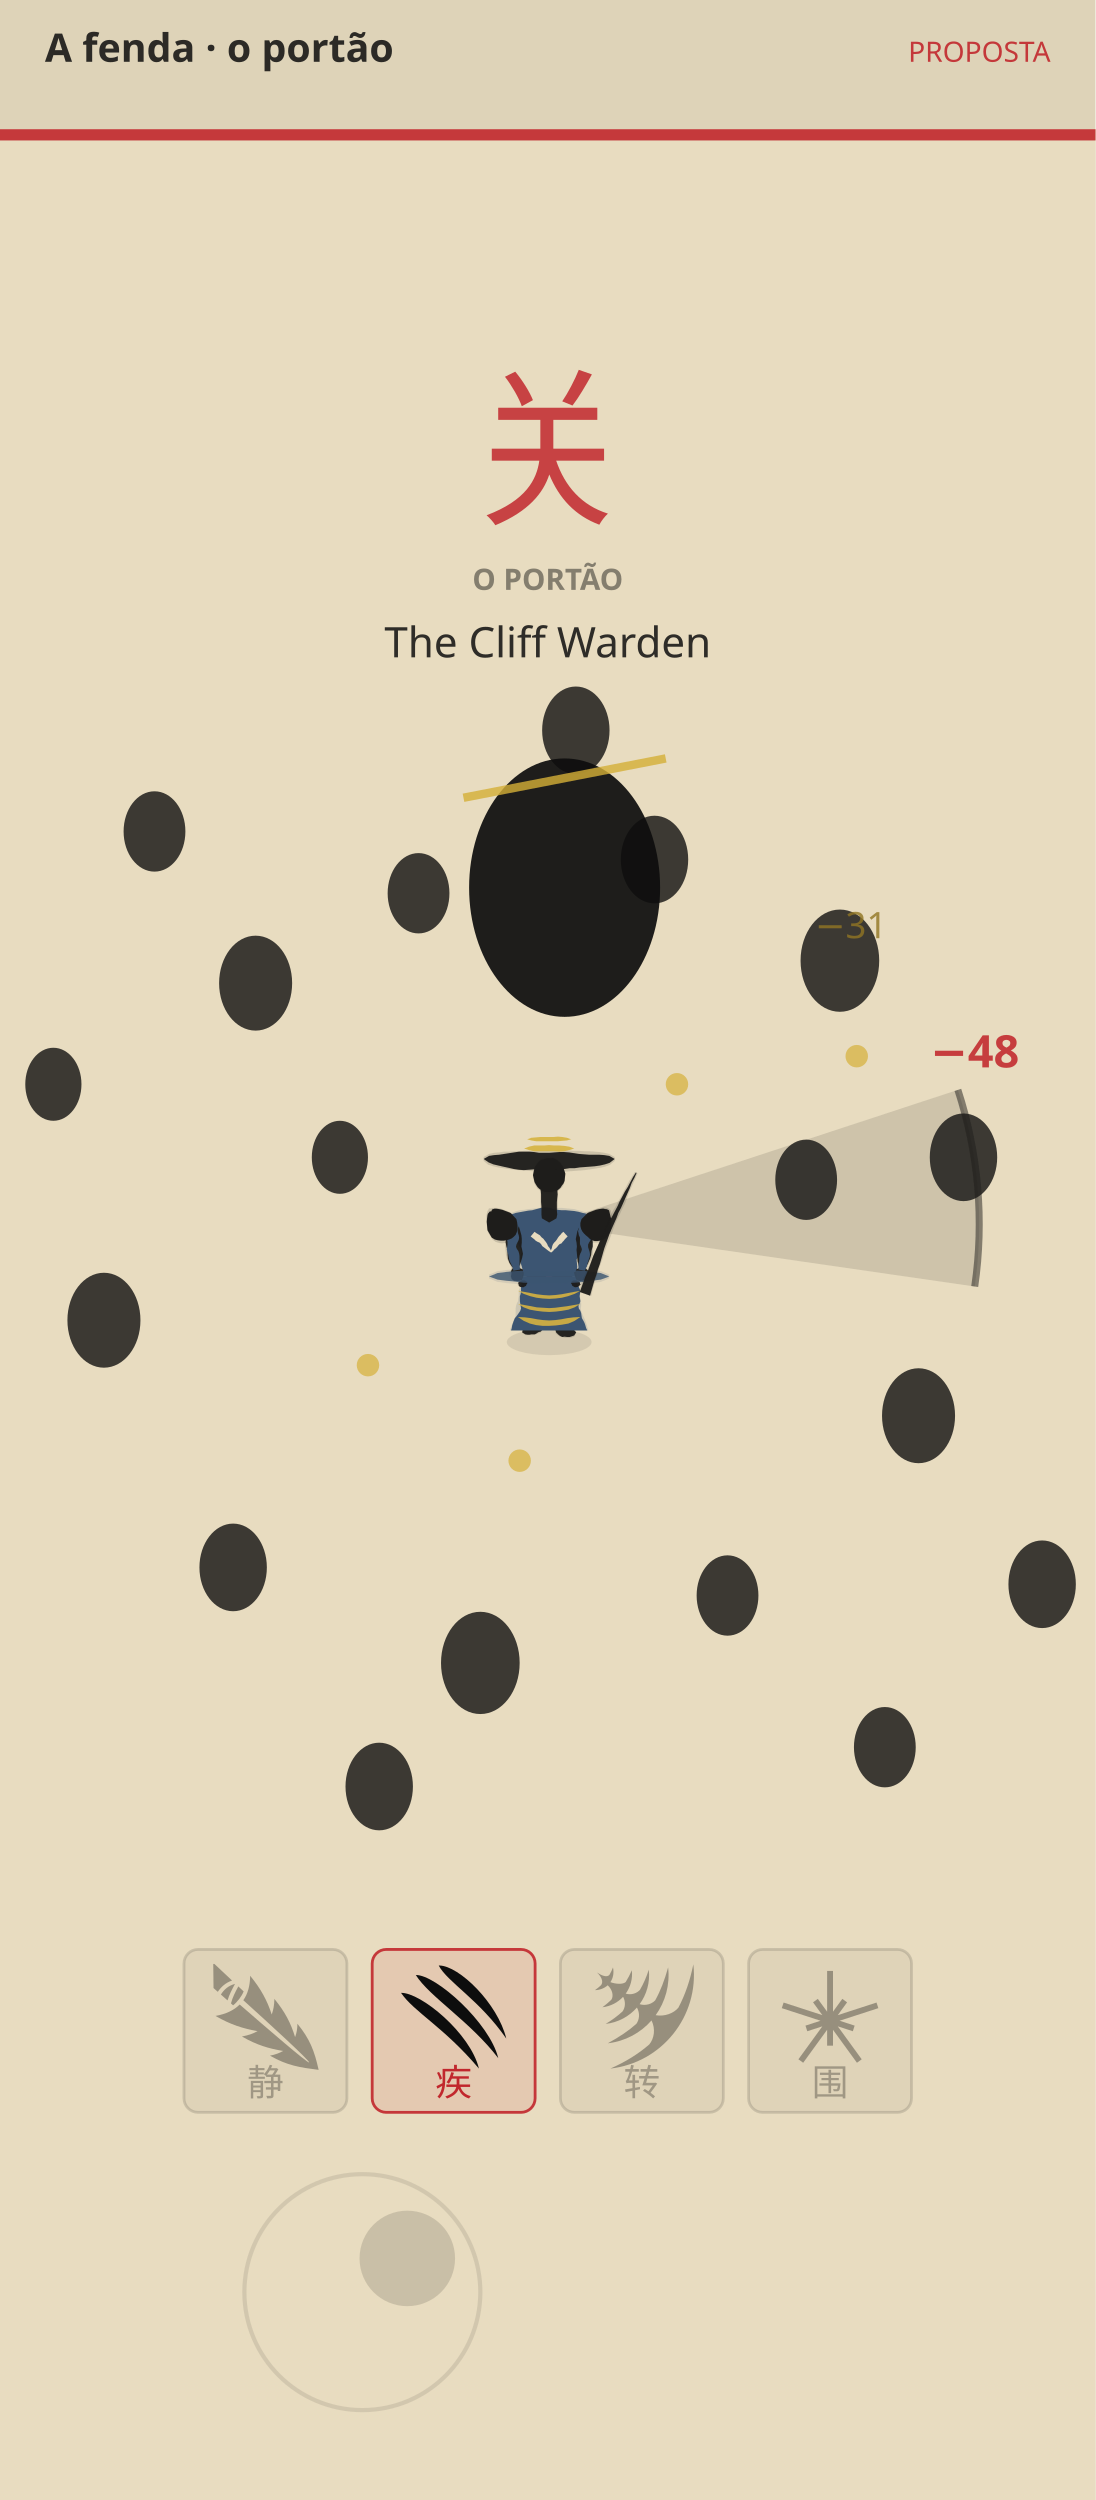
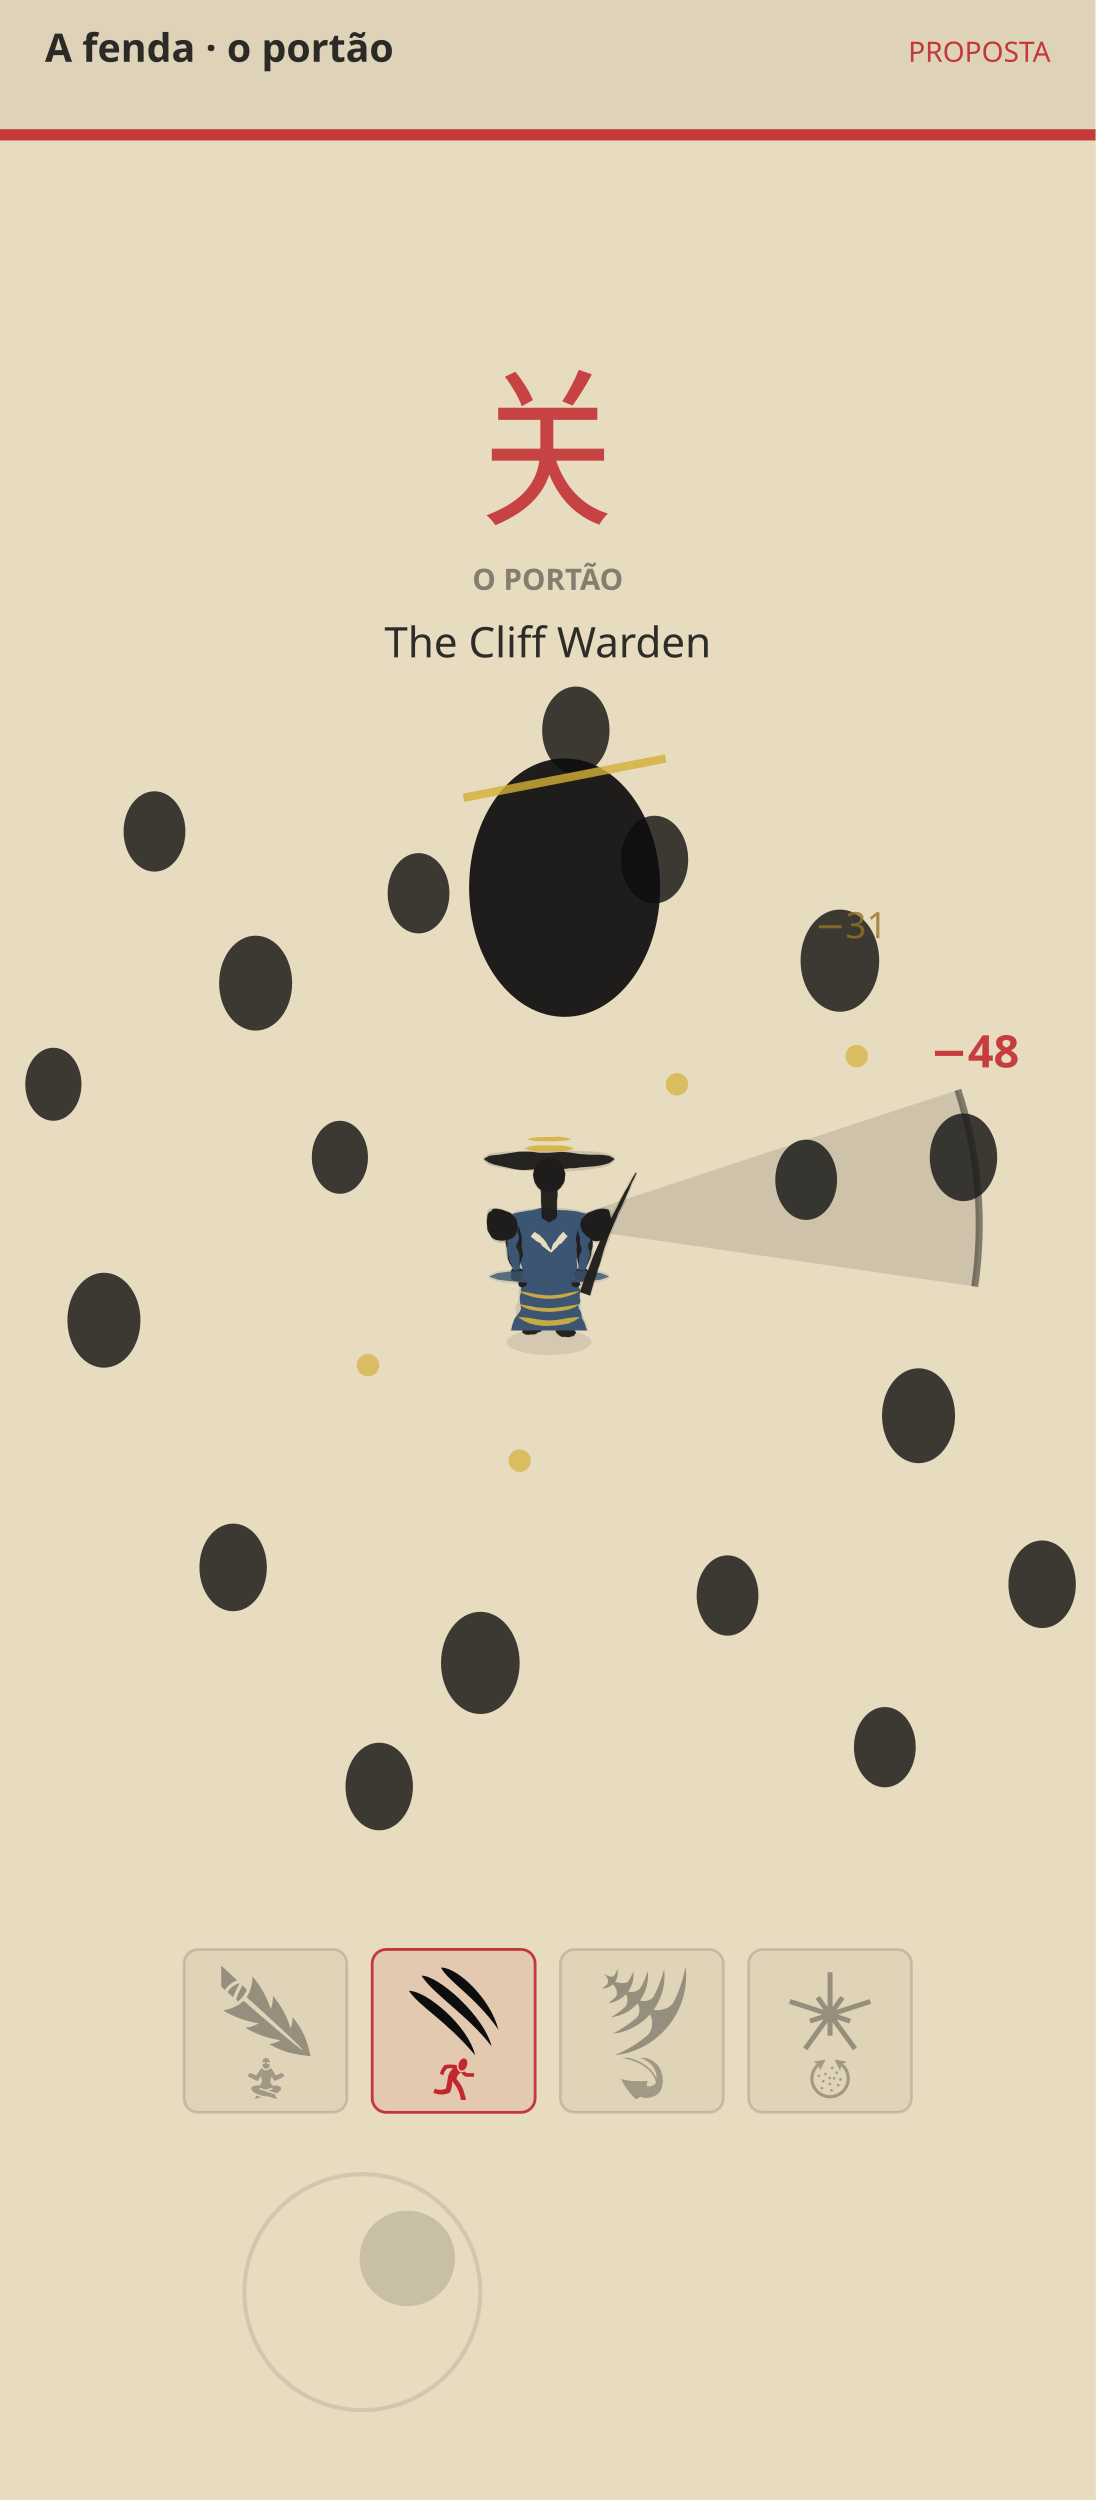
<svg xmlns="http://www.w3.org/2000/svg" viewBox="0 0 390 890" width="390" height="890">
  <rect width="390" height="890" fill="#ded3b8" />
  <text x="16" y="22" text-anchor="start" font-family="system-ui, sans-serif" font-size="14" font-weight="600" fill="#0d0d0d" fill-opacity="0.85">A fenda · o portão</text>
  <text x="374" y="22" text-anchor="end" font-family="system-ui, sans-serif" font-size="10" font-weight="normal" fill="#c1272d" fill-opacity="0.9">PROPOSTA</text>
  <g transform="translate(0,46)">
    <rect width="390" height="844" fill="#e8dcc0" />
    <rect x="0" y="0" width="390" height="4" fill="#c1272d" fill-opacity="0.9" />
    <g opacity="0.92">
      <ellipse cx="91" cy="304" rx="13" ry="16.9" fill="#0d0d0d" fill-opacity="0.85" />
      <ellipse cx="149" cy="272" rx="11" ry="14.3" fill="#0d0d0d" fill-opacity="0.85" />
      <ellipse cx="233" cy="260" rx="12" ry="15.6" fill="#0d0d0d" fill-opacity="0.85" />
      <ellipse cx="299" cy="296" rx="14" ry="18.2" fill="#0d0d0d" fill-opacity="0.85" />
      <ellipse cx="343" cy="366" rx="12" ry="15.6" fill="#0d0d0d" fill-opacity="0.85" />
      <ellipse cx="327" cy="458" rx="13" ry="16.9" fill="#0d0d0d" fill-opacity="0.85" />
      <ellipse cx="259" cy="522" rx="11" ry="14.3" fill="#0d0d0d" fill-opacity="0.85" />
      <ellipse cx="171" cy="546" rx="14" ry="18.2" fill="#0d0d0d" fill-opacity="0.85" />
      <ellipse cx="83" cy="512" rx="12" ry="15.6" fill="#0d0d0d" fill-opacity="0.85" />
      <ellipse cx="37" cy="424" rx="13" ry="16.9" fill="#0d0d0d" fill-opacity="0.85" />
      <ellipse cx="121" cy="366" rx="10" ry="13" fill="#0d0d0d" fill-opacity="0.85" />
      <ellipse cx="287" cy="374" rx="11" ry="14.3" fill="#0d0d0d" fill-opacity="0.85" />
      <ellipse cx="55" cy="250" rx="11" ry="14.3" fill="#0d0d0d" fill-opacity="0.85" />
      <ellipse cx="371" cy="518" rx="12" ry="15.6" fill="#0d0d0d" fill-opacity="0.85" />
      <ellipse cx="19" cy="340" rx="10" ry="13" fill="#0d0d0d" fill-opacity="0.85" />
      <ellipse cx="205" cy="214" rx="12" ry="15.6" fill="#0d0d0d" fill-opacity="0.85" />
      <ellipse cx="135" cy="590" rx="12" ry="15.6" fill="#0d0d0d" fill-opacity="0.85" />
      <ellipse cx="315" cy="576" rx="11" ry="14.3" fill="#0d0d0d" fill-opacity="0.85" />
      <circle cx="131" cy="440" r="4" fill="#d4af37" fill-opacity="0.75" />
      <circle cx="241" cy="340" r="4" fill="#d4af37" fill-opacity="0.75" />
      <circle cx="185" cy="474" r="4" fill="#d4af37" fill-opacity="0.75" />
      <circle cx="305" cy="330" r="4" fill="#d4af37" fill-opacity="0.75" />
      <path d="M 195 390 L 341 342 A 154 154 0 0 1 347 412 Z" fill="#0d0d0d" fill-opacity="0.13" />
      <path d="M 341 342 A 154 154 0 0 1 347 412" fill="none" stroke="#0d0d0d" stroke-opacity="0.5" stroke-width="2.5" />
      <svg width="109" height="118" x="141" y="322" viewBox="-39.56 -78 79.12 86" preserveAspectRatio="xMidYMax meet" aria-hidden="true">
        <ellipse cx="0" cy="2" rx="11.0" ry="3.4" fill="#0d0d0d" fill-opacity="0.1" />
        <path d="M 0.0 -15.0 q -5.0 3 -6.0 8 q -0.3 3 1.2 4" fill="none" stroke="#c1272d" stroke-width="2.4" stroke-linecap="round" stroke-opacity="0.9" />
        <polygon points="-6.1,-16.0 -6.2,-14.7 -6.4,-13.5 -6.4,-12.3 -6.3,-11.0 -6.3,-9.8 -6.3,-8.6 -6.0,-7.3 -5.8,-6.1 -5.6,-4.9 -5.4,-3.6 -5.1,-2.4 -4.8,-1.2 -1.6,-1.2 -1.3,-2.5 -1.0,-3.7 -0.8,-4.9 -0.7,-6.2 -0.6,-7.4 -0.6,-8.6 -0.5,-9.9 -0.4,-11.1 -0.4,-12.3 -0.4,-13.6 -0.5,-14.8 -0.7,-16.0" fill="#0d0d0d" fill-opacity="0.142" />
        <polygon points="-1.6,-1.6 -2.1,-2.5 -2.7,-2.8 -3.3,-2.8 -4.0,-2.8 -4.6,-2.8 -5.2,-2.7 -5.8,-2.4 -6.4,-2.1 -6.9,-1.7 -7.1,-0.7 -6.9,-0.3 -6.1,0.2 -5.6,0.2 -5.1,0.2 -4.6,0.2 -4.1,0.2 -3.7,0.1 -3.2,-0.1 -2.7,-0.3 -2.2,-0.5 -1.6,-1.2" fill="#0d0d0d" fill-opacity="0.142" />
        <polygon points="0.7,-16.0 0.5,-14.8 0.5,-13.6 0.4,-12.3 0.3,-11.1 0.2,-9.9 0.3,-8.6 0.6,-7.4 0.8,-6.2 0.9,-4.9 1.1,-3.7 1.3,-2.5 1.6,-1.2 4.8,-1.2 5.1,-2.4 5.4,-3.6 5.7,-4.9 5.9,-6.1 6.0,-7.3 6.2,-8.6 6.3,-9.8 6.3,-11.0 6.2,-12.3 6.3,-13.5 6.2,-14.7 6.1,-16.0" fill="#0d0d0d" fill-opacity="0.142" />
        <polygon points="1.5,-1.2 1.7,-0.2 2.2,0.2 2.8,0.6 3.4,0.7 4.0,0.9 4.6,0.9 5.3,0.9 5.9,0.8 6.5,0.6 7.0,-0.3 7.0,-0.7 6.4,-1.4 5.9,-1.7 5.4,-1.9 4.9,-2.0 4.5,-2.0 4.0,-2.0 3.6,-2.1 3.0,-2.1 2.5,-2.1 1.7,-1.6" fill="#0d0d0d" fill-opacity="0.142" />
        <polygon points="-8.6,-29.0 -8.4,-28.1 -8.3,-27.3 -8.3,-26.4 -8.3,-25.5 -8.2,-24.6 -7.9,-23.8 -7.6,-22.9 -7.6,-22.0 -7.7,-21.1 -7.6,-20.3 -7.5,-19.4 -7.6,-18.5 -7.5,-17.6 -7.5,-16.8 -7.4,-15.9 -7.3,-15.0 7.3,-15.0 7.4,-15.9 7.4,-16.8 7.3,-17.6 7.3,-18.5 7.5,-19.4 7.7,-20.3 7.8,-21.1 7.8,-22.0 7.9,-22.9 8.1,-23.8 8.1,-24.6 8.2,-25.5 8.3,-26.4 8.4,-27.3 8.4,-28.1 8.6,-29.0" fill="#2e4a6b" fill-opacity="0.150" />
        <polygon points="-7.3,-15.0 -7.3,-14.4 -7.3,-13.7 -7.3,-13.1 -7.5,-12.5 -7.7,-11.8 -7.9,-11.2 -7.9,-10.5 -7.9,-9.9 -8.0,-9.3 -8.1,-8.6 -8.4,-8.0 -8.6,-7.4 -8.7,-6.7 -8.7,-6.1 -8.7,-5.5 -8.7,-4.8 -8.9,-4.2 -9.2,-3.5 -9.5,-2.9 -9.7,-2.3 -10.0,-1.6 -10.2,-1.0 10.2,-1.0 10.0,-1.6 9.8,-2.3 9.6,-2.9 9.4,-3.5 9.1,-4.2 8.8,-4.8 8.5,-5.5 8.3,-6.1 8.2,-6.7 8.3,-7.4 8.3,-8.0 8.2,-8.6 8.1,-9.3 8.0,-9.9 7.9,-10.5 7.9,-11.2 7.7,-11.8 7.6,-12.5 7.4,-13.1 7.3,-13.7 7.3,-14.4 7.3,-15.0" fill="#2e4a6b" fill-opacity="0.150" />
        <polygon points="-11.0,-29.7 -10.0,-28.4 -8.9,-27.9 -7.8,-27.5 -6.7,-27.3 -5.6,-27.1 -4.5,-27.0 -3.3,-26.9 -2.2,-26.8 -1.1,-26.8 -0.0,-26.8 1.1,-26.7 2.2,-26.7 3.3,-26.7 4.5,-26.8 5.6,-27.0 6.7,-27.3 7.8,-27.6 8.9,-27.9 10.0,-28.4 11.0,-29.7 11.0,-30.3 9.8,-31.5 8.7,-31.9 7.6,-32.2 6.5,-32.5 5.4,-32.6 4.3,-32.7 3.3,-32.8 2.2,-32.8 1.1,-32.9 0.0,-32.9 -1.1,-32.9 -2.2,-32.8 -3.3,-32.7 -4.3,-32.6 -5.4,-32.5 -6.5,-32.3 -7.6,-32.2 -8.7,-31.9 -9.8,-31.5 -11.0,-30.3" fill="#2e4a6b" fill-opacity="0.150" />
        <polygon points="-8.7,-29.0 -9.8,-28.2 -10.5,-27.1 -11.0,-26.1 -11.3,-25.0 -11.4,-23.9 -11.4,-22.8 -11.3,-21.7 -11.2,-20.6 -10.9,-19.5 -10.4,-18.5 -9.8,-17.5 -8.7,-16.6 -8.2,-16.7 -7.5,-17.9 -7.2,-18.9 -6.9,-19.9 -6.8,-20.9 -6.9,-21.9 -6.9,-22.8 -6.8,-23.8 -6.8,-24.7 -6.9,-25.7 -7.2,-26.7 -7.5,-27.8 -8.3,-29.0" fill="#0d0d0d" fill-opacity="0.142" />
        <polygon points="-8.7,-17.7 -9.7,-17.1 -10.2,-16.4 -10.4,-15.6 -10.1,-14.9 -9.8,-14.3 -9.2,-13.8 -8.4,-13.6 -7.3,-13.9 -6.9,-14.2 -6.5,-15.3 -6.3,-15.9 -6.3,-16.2 -6.4,-16.4 -6.4,-16.6 -6.7,-16.8 -7.3,-17.1 -8.2,-17.6" fill="#0d0d0d" fill-opacity="0.142" />
        <polygon points="-10.5,-30.2 -10.7,-29.6 -10.8,-29.0 -10.9,-28.3 -10.9,-27.7 -11.1,-27.1 -11.3,-26.4 -11.4,-25.8 -11.4,-25.1 -11.3,-24.5 -11.2,-23.9 -11.2,-23.2 -11.0,-22.6 -10.8,-22.0 -10.8,-21.3 -10.7,-20.7 -10.6,-20.1 -10.4,-19.5 -10.2,-18.9 -10.1,-18.2 -10.0,-17.6 -9.8,-17.0 -9.6,-16.4 -7.4,-16.9 -7.4,-17.5 -7.4,-18.1 -7.3,-18.7 -7.4,-19.3 -7.4,-19.9 -7.5,-20.5 -7.7,-21.0 -7.7,-21.6 -7.8,-22.2 -7.8,-22.8 -7.7,-23.4 -7.6,-23.9 -7.6,-24.5 -7.5,-25.1 -7.5,-25.7 -7.4,-26.3 -7.4,-26.8 -7.4,-27.4 -7.4,-28.0 -7.4,-28.6 -7.4,-29.2 -7.5,-29.8" fill="#2e4a6b" fill-opacity="0.150" />
        <polygon points="-7.2,-14.0 -7.9,-13.6 -8.1,-13.3 -8.2,-13.1 -8.2,-12.9 -8.0,-12.7 -7.9,-12.5 -7.6,-12.3 -6.8,-12.2 -6.5,-12.3 -5.8,-12.7 -5.6,-12.9 -5.6,-13.2 -5.6,-13.4 -5.7,-13.6 -5.9,-13.8 -6.1,-14.0 -6.9,-14.1" fill="#0d0d0d" fill-opacity="0.142" />
        <polygon points="-10.4,-31.8 -12.5,-32.6 -13.4,-32.8 -14.0,-32.8 -14.4,-32.8 -14.7,-32.8 -15.0,-32.7 -15.3,-32.7 -15.6,-32.7 -15.7,-32.5 -15.8,-32.3 -16.0,-32.0 -16.1,-31.7 -16.2,-31.2 -16.3,-30.6 -16.3,-29.7 -16.1,-27.5 -15.9,-26.5 -14.7,-24.6 -13.9,-24.0 -13.0,-23.7 -12.2,-23.6 -11.5,-23.7 -10.8,-24.0 -10.2,-24.3 -9.6,-24.7 -9.0,-25.1 -8.5,-25.7 -8.2,-26.3 -7.9,-27.0 -7.8,-27.8 -7.7,-28.6 -8.0,-29.6 -9.6,-31.2" fill="#0d0d0d" fill-opacity="0.150" />
        <polygon points="8.3,-29.0 7.5,-27.8 7.2,-26.7 6.9,-25.7 6.7,-24.7 6.7,-23.8 6.8,-22.8 6.9,-21.9 6.8,-20.9 6.9,-19.9 7.2,-18.9 7.5,-17.9 8.2,-16.7 8.7,-16.6 9.8,-17.5 10.4,-18.5 11.0,-19.5 11.3,-20.6 11.4,-21.7 11.4,-22.8 11.3,-23.9 11.2,-25.0 10.9,-26.1 10.5,-27.1 9.9,-28.2 8.7,-29.0" fill="#0d0d0d" fill-opacity="0.142" />
        <polygon points="8.2,-17.6 7.3,-17.1 6.7,-16.8 6.6,-16.6 6.4,-16.4 6.3,-16.2 6.3,-15.9 6.5,-15.3 6.9,-14.2 7.3,-13.9 8.4,-13.6 9.3,-13.7 9.8,-14.3 10.1,-14.9 10.3,-15.6 10.2,-16.4 9.7,-17.1 8.7,-17.7" fill="#0d0d0d" fill-opacity="0.142" />
        <polygon points="7.5,-29.8 7.4,-29.2 7.5,-28.6 7.5,-28.0 7.4,-27.4 7.4,-26.8 7.4,-26.3 7.5,-25.7 7.6,-25.1 7.8,-24.5 7.9,-23.9 7.8,-23.4 7.7,-22.8 7.5,-22.2 7.3,-21.6 7.3,-21.1 7.4,-20.5 7.5,-19.9 7.5,-19.3 7.5,-18.7 7.5,-18.1 7.4,-17.5 7.4,-16.9 9.6,-16.4 9.8,-17.0 10.0,-17.6 10.2,-18.2 10.3,-18.8 10.4,-19.5 10.6,-20.1 10.8,-20.7 11.0,-21.3 11.1,-22.0 11.2,-22.6 11.4,-23.2 11.4,-23.9 11.3,-24.5 11.2,-25.1 11.2,-25.8 11.3,-26.4 11.3,-27.1 11.1,-27.7 10.9,-28.3 10.8,-29.0 10.7,-29.6 10.5,-30.2" fill="#2e4a6b" fill-opacity="0.150" />
        <polygon points="6.9,-14.1 6.2,-14.0 5.9,-13.8 5.7,-13.6 5.6,-13.4 5.6,-13.2 5.6,-13.0 5.8,-12.7 6.5,-12.3 6.8,-12.2 7.6,-12.3 7.9,-12.4 8.1,-12.6 8.1,-12.9 8.1,-13.1 8.1,-13.4 7.9,-13.6 7.2,-14.0" fill="#0d0d0d" fill-opacity="0.142" />
        <polygon points="9.6,-31.2 8.1,-29.6 7.8,-28.6 7.8,-27.8 7.9,-27.0 8.2,-26.3 8.5,-25.7 8.9,-25.0 9.5,-24.6 10.1,-24.2 10.8,-23.9 11.5,-23.8 12.3,-23.8 13.1,-23.8 13.9,-24.1 14.7,-24.6 15.9,-26.5 16.1,-27.5 16.3,-29.7 16.3,-30.6 16.2,-31.2 16.1,-31.7 16.0,-32.1 15.9,-32.3 15.7,-32.4 15.5,-32.6 15.3,-32.7 15.1,-32.8 14.8,-32.9 14.5,-32.9 14.0,-32.9 13.4,-32.7 12.5,-32.6 10.4,-31.8" fill="#0d0d0d" fill-opacity="0.150" />
        <polygon points="-15.6,-14.5 -13.4,-13.6 -11.1,-13.3 -8.9,-13.1 -6.7,-13.0 -4.5,-12.9 -2.2,-12.8 0.0,-12.8 2.2,-12.8 4.5,-12.8 6.7,-12.9 8.9,-13.1 11.1,-13.3 13.4,-13.6 15.6,-14.5 15.6,-15.5 13.4,-16.4 11.1,-16.7 8.9,-16.9 6.7,-17.1 4.5,-17.2 2.2,-17.2 -0.0,-17.2 -2.2,-17.2 -4.5,-17.1 -6.7,-17.0 -8.9,-16.9 -11.1,-16.7 -13.4,-16.4 -15.6,-15.5" fill="#2e4a6b" fill-opacity="0.120" />
        <polygon points="0.2,-29.0 2.1,-30.1 2.3,-31.1 2.3,-32.1 2.3,-33.2 2.3,-34.3 2.2,-35.3 2.3,-36.3 2.3,-37.4 2.1,-38.5 0.2,-39.5 -0.2,-39.5 -2.1,-38.5 -2.3,-37.4 -2.3,-36.3 -2.3,-35.3 -2.3,-34.3 -2.2,-33.2 -2.3,-32.1 -2.3,-31.1 -2.1,-30.1 -0.2,-29.0" fill="#0d0d0d" fill-opacity="0.142" />
        <polygon points="-4.2,-41.0 -3.8,-39.1 -3.4,-38.4 -3.1,-37.9 -2.6,-37.5 -2.2,-37.2 -1.8,-37.0 -1.4,-36.8 -1.0,-36.6 -0.6,-36.5 -0.2,-36.5 0.2,-36.5 0.6,-36.6 1.1,-36.7 1.5,-36.8 1.9,-36.9 2.3,-37.2 2.6,-37.4 3.0,-37.8 3.4,-38.2 3.7,-38.7 4.0,-39.5 4.2,-41.4 4.1,-42.0 3.6,-43.9 3.1,-44.5 2.7,-45.0 2.3,-45.3 1.9,-45.6 1.6,-45.8 1.2,-45.9 0.8,-46.0 0.5,-46.1 0.1,-46.2 -0.2,-46.2 -0.6,-46.2 -0.9,-46.1 -1.3,-45.9 -1.6,-45.8 -2.0,-45.6 -2.3,-45.4 -2.7,-45.1 -3.0,-44.7 -3.4,-44.2 -3.8,-43.5 -4.2,-41.6" fill="#0d0d0d" fill-opacity="0.150" />
        <polygon points="-17.0,-45.0 -15.8,-44.0 -14.5,-43.6 -13.2,-43.3 -11.9,-43.1 -10.6,-42.9 -9.2,-42.7 -7.9,-42.6 -6.6,-42.5 -5.3,-42.4 -4.0,-42.3 -2.6,-42.2 -1.3,-42.1 0.0,-42.1 1.3,-42.1 2.6,-42.1 4.0,-42.2 5.3,-42.3 6.6,-42.4 7.9,-42.5 9.2,-42.6 10.6,-42.8 11.9,-43.0 13.2,-43.2 14.5,-43.5 15.8,-44.0 17.0,-45.0 17.0,-46.0 15.6,-46.8 14.3,-47.1 13.0,-47.3 11.7,-47.4 10.4,-47.5 9.1,-47.5 7.8,-47.6 6.5,-47.6 5.2,-47.7 3.9,-47.8 2.6,-47.9 1.3,-47.8 0.0,-47.8 -1.3,-47.7 -2.6,-47.7 -3.9,-47.7 -5.2,-47.6 -6.5,-47.6 -7.8,-47.5 -9.1,-47.5 -10.4,-47.4 -11.7,-47.4 -13.0,-47.2 -14.3,-47.1 -15.6,-46.8 -17.0,-46.0" fill="#0d0d0d" fill-opacity="0.142" />
        <polygon points="-5.8,-16.0 -5.9,-14.7 -5.8,-13.5 -5.9,-12.3 -5.9,-11.0 -6.0,-9.8 -6.2,-8.6 -6.1,-7.3 -5.6,-6.1 -5.1,-4.9 -4.9,-3.6 -4.8,-2.4 -4.5,-1.2 -1.9,-1.2 -1.7,-2.5 -1.4,-3.7 -1.2,-4.9 -1.1,-6.2 -1.0,-7.4 -0.8,-8.6 -0.6,-9.9 -0.5,-11.1 -0.5,-12.3 -0.6,-13.6 -0.8,-14.8 -1.0,-16.0" fill="#0d0d0d" fill-opacity="0.950" />
        <polygon points="-1.6,-1.4 -2.1,-2.2 -2.7,-2.5 -3.3,-2.6 -4.0,-2.6 -4.6,-2.5 -5.2,-2.4 -5.8,-2.3 -6.3,-1.9 -6.8,-1.4 -7.0,-0.5 -7.0,-0.5 -6.2,-0.0 -5.6,0.1 -5.1,0.1 -4.6,0.0 -4.1,-0.0 -3.7,-0.0 -3.2,-0.3 -2.7,-0.6 -2.2,-0.7 -1.6,-1.4" fill="#0d0d0d" fill-opacity="0.950" />
        <polygon points="1.0,-16.0 0.8,-14.8 0.6,-13.6 0.5,-12.3 0.5,-11.1 0.8,-9.9 0.9,-8.6 0.9,-7.4 1.1,-6.2 1.4,-4.9 1.4,-3.7 1.5,-2.5 1.9,-1.2 4.5,-1.2 4.9,-2.4 5.2,-3.6 5.4,-4.9 5.5,-6.1 5.7,-7.3 5.9,-8.6 5.6,-9.8 5.7,-11.0 5.8,-12.3 5.9,-13.5 6.0,-14.7 5.8,-16.0" fill="#0d0d0d" fill-opacity="0.950" />
        <polygon points="1.6,-1.4 1.8,-0.5 2.3,0.0 2.8,0.4 3.4,0.7 4.0,0.6 4.7,0.7 5.3,0.7 5.9,0.5 6.5,0.3 7.0,-0.5 7.0,-0.5 6.4,-1.2 5.9,-1.5 5.4,-1.6 4.9,-1.5 4.4,-1.6 3.9,-1.7 3.5,-1.9 3.0,-1.9 2.4,-1.9 1.6,-1.4" fill="#0d0d0d" fill-opacity="0.950" />
        <polygon points="-8.3,-29.0 -8.0,-28.1 -7.9,-27.3 -8.0,-26.4 -8.3,-25.5 -8.5,-24.6 -8.3,-23.8 -7.8,-22.9 -7.3,-22.0 -7.2,-21.1 -7.4,-20.3 -7.5,-19.4 -7.4,-18.5 -7.1,-17.6 -6.9,-16.8 -6.9,-15.9 -7.0,-15.0 7.0,-15.0 7.0,-15.9 7.2,-16.8 7.3,-17.6 7.2,-18.5 7.1,-19.4 7.7,-20.3 8.2,-21.1 8.1,-22.0 7.9,-22.9 7.8,-23.8 7.9,-24.6 7.9,-25.5 7.9,-26.4 8.0,-27.3 8.0,-28.1 8.3,-29.0" fill="#2e4a6b" fill-opacity="1.000" />
        <polygon points="-7.0,-15.0 -7.1,-14.4 -7.2,-13.7 -7.2,-13.1 -7.3,-12.5 -7.3,-11.8 -7.3,-11.2 -7.4,-10.5 -7.6,-9.9 -7.6,-9.3 -7.6,-8.6 -7.5,-8.0 -7.4,-7.4 -7.3,-6.7 -7.5,-6.1 -7.9,-5.5 -8.4,-4.8 -8.9,-4.2 -9.2,-3.5 -9.4,-2.9 -9.6,-2.3 -9.7,-1.6 -9.9,-1.0 9.9,-1.0 9.6,-1.6 9.4,-2.3 9.2,-2.9 8.9,-3.5 8.5,-4.2 8.4,-4.8 8.3,-5.5 8.1,-6.1 7.7,-6.7 7.6,-7.4 7.9,-8.0 8.1,-8.6 8.0,-9.3 7.9,-9.9 8.0,-10.5 8.1,-11.2 7.9,-11.8 7.6,-12.5 7.3,-13.1 7.2,-13.7 7.1,-14.4 7.0,-15.0" fill="#2e4a6b" fill-opacity="1.000" />
        <polygon points="-4.8,-25.4 -4.3,-25.0 -3.9,-24.7 -3.5,-24.3 -3.0,-24.0 -2.5,-23.8 -2.1,-23.4 -1.8,-22.9 -1.4,-22.6 -1.0,-22.3 -0.5,-21.9 -0.1,-21.6 0.4,-21.3 0.6,-21.3 0.4,-21.9 0.1,-22.4 -0.3,-22.9 -0.5,-23.4 -0.8,-23.9 -1.2,-24.4 -1.5,-24.8 -2.0,-25.2 -2.4,-25.7 -2.9,-26.0 -3.4,-26.3 -3.8,-26.6" fill="#e8dcc0" fill-opacity="1.000" />
        <polygon points="3.7,-26.6 3.3,-26.3 3.0,-25.9 2.6,-25.5 2.3,-25.1 2.0,-24.6 1.7,-24.2 1.3,-23.8 1.0,-23.4 0.8,-22.9 0.7,-22.4 0.5,-21.9 0.4,-21.3 0.6,-21.3 1.0,-21.6 1.3,-22.0 1.7,-22.3 2.1,-22.7 2.4,-23.1 2.7,-23.4 3.2,-23.6 3.5,-24.0 3.8,-24.3 4.1,-24.7 4.5,-25.1 4.8,-25.4" fill="#e8dcc0" fill-opacity="1.000" />
        <polygon points="-11.0,-30.0 -9.9,-28.8 -8.9,-28.2 -7.8,-27.8 -6.7,-27.4 -5.6,-27.2 -4.4,-27.1 -3.3,-27.1 -2.2,-27.1 -1.1,-27.1 -0.0,-27.1 1.1,-27.1 2.2,-27.2 3.3,-27.4 4.4,-27.5 5.6,-27.6 6.7,-27.7 7.8,-27.9 8.9,-28.2 10.0,-28.7 11.0,-30.0 11.0,-30.0 9.9,-31.2 8.7,-31.5 7.6,-31.8 6.5,-32.0 5.4,-32.1 4.4,-32.2 3.3,-32.2 2.2,-32.3 1.1,-32.5 0.0,-32.9 -1.1,-33.0 -2.2,-32.8 -3.3,-32.5 -4.4,-32.2 -5.4,-32.1 -6.5,-31.9 -7.6,-31.7 -8.7,-31.5 -9.9,-31.1 -11.0,-30.0" fill="#2e4a6b" fill-opacity="1.000" />
        <polygon points="-8.5,-29.0 -9.6,-28.1 -10.3,-27.1 -10.7,-26.1 -11.1,-25.0 -11.3,-23.9 -11.1,-22.8 -10.8,-21.7 -10.8,-20.6 -10.7,-19.6 -10.3,-18.5 -9.6,-17.5 -8.5,-16.6 -8.5,-16.6 -7.7,-17.8 -7.3,-18.9 -7.0,-19.9 -6.8,-20.9 -7.0,-21.9 -7.2,-22.8 -7.1,-23.8 -7.1,-24.8 -7.2,-25.7 -7.5,-26.8 -7.8,-27.8 -8.5,-29.0" fill="#0d0d0d" fill-opacity="0.950" />
        <polygon points="-8.5,-17.6 -9.5,-17.1 -9.9,-16.4 -9.8,-15.8 -9.9,-15.0 -9.7,-14.3 -9.1,-13.9 -8.2,-13.8 -7.1,-14.0 -7.1,-14.0 -6.7,-15.1 -6.6,-15.6 -6.6,-16.0 -6.7,-16.2 -6.8,-16.5 -6.8,-16.8 -7.5,-17.1 -8.5,-17.6" fill="#0d0d0d" fill-opacity="0.950" />
        <polygon points="-10.2,-30.2 -10.5,-29.6 -10.6,-28.9 -10.7,-28.3 -10.5,-27.7 -10.4,-27.0 -10.4,-26.4 -10.7,-25.8 -10.9,-25.1 -10.9,-24.5 -10.8,-23.9 -10.8,-23.2 -10.9,-22.6 -11.0,-22.0 -10.8,-21.3 -10.6,-20.7 -10.5,-20.1 -10.4,-19.5 -10.2,-18.9 -9.9,-18.3 -9.6,-17.7 -9.4,-17.1 -9.3,-16.5 -7.6,-16.8 -7.6,-17.4 -7.7,-18.0 -7.7,-18.6 -7.7,-19.2 -7.7,-19.8 -7.7,-20.4 -7.8,-21.0 -8.0,-21.6 -8.4,-22.2 -8.6,-22.7 -8.5,-23.3 -8.2,-23.9 -7.9,-24.5 -7.8,-25.1 -7.9,-25.7 -8.1,-26.3 -8.2,-26.9 -8.1,-27.5 -7.9,-28.0 -7.7,-28.6 -7.7,-29.2 -7.8,-29.8" fill="#2e4a6b" fill-opacity="1.000" />
        <polygon points="-7.1,-14.0 -7.8,-13.7 -8.0,-13.4 -8.0,-13.1 -7.9,-12.9 -7.9,-12.7 -7.8,-12.5 -7.5,-12.3 -6.7,-12.2 -6.7,-12.2 -6.0,-12.6 -5.9,-12.9 -5.7,-13.2 -5.6,-13.4 -5.8,-13.6 -6.0,-13.8 -6.3,-14.0 -7.1,-14.0" fill="#0d0d0d" fill-opacity="0.950" />
        <polygon points="-10.0,-31.5 -12.1,-32.3 -13.0,-32.5 -13.7,-32.6 -14.2,-32.6 -14.5,-32.5 -14.8,-32.4 -14.9,-32.2 -15.0,-31.9 -15.3,-31.9 -15.5,-31.8 -15.7,-31.5 -15.9,-31.3 -16.0,-30.9 -16.1,-30.2 -16.2,-29.2 -16.0,-27.0 -16.0,-27.0 -14.9,-25.1 -14.1,-24.6 -13.3,-24.4 -12.5,-24.3 -11.8,-24.3 -11.1,-24.4 -10.4,-24.6 -9.7,-24.9 -9.2,-25.3 -8.7,-25.8 -8.4,-26.5 -8.2,-27.3 -8.2,-28.1 -8.3,-29.0 -8.5,-29.9 -10.0,-31.5" fill="#0d0d0d" fill-opacity="1.000" />
        <polygon points="8.5,-29.0 7.8,-27.8 7.3,-26.7 7.1,-25.7 6.9,-24.7 7.1,-23.8 7.2,-22.8 7.1,-21.9 7.2,-20.9 7.3,-19.9 7.4,-18.9 7.7,-17.8 8.5,-16.6 8.5,-16.6 9.6,-17.5 10.1,-18.5 10.6,-19.6 10.9,-20.6 11.0,-21.7 11.3,-22.8 11.3,-23.9 11.1,-25.0 10.7,-26.1 10.1,-27.1 9.5,-28.1 8.5,-29.0" fill="#0d0d0d" fill-opacity="0.950" />
        <polygon points="8.5,-17.6 7.6,-17.1 7.0,-16.8 6.9,-16.5 6.8,-16.2 6.4,-16.1 6.5,-15.8 6.7,-15.1 7.1,-14.0 7.1,-14.0 8.1,-13.8 9.0,-14.0 9.5,-14.4 9.8,-15.0 10.1,-15.7 10.2,-16.4 9.5,-17.1 8.5,-17.6" fill="#0d0d0d" fill-opacity="0.950" />
        <polygon points="7.8,-29.8 7.7,-29.2 7.7,-28.6 7.7,-28.0 7.7,-27.4 7.5,-26.8 7.6,-26.3 7.7,-25.7 8.0,-25.1 8.0,-24.5 8.0,-23.9 8.0,-23.4 8.3,-22.7 8.5,-22.1 8.4,-21.6 8.1,-21.0 7.9,-20.4 7.8,-19.8 7.8,-19.2 7.7,-18.6 7.6,-18.1 7.6,-17.5 7.6,-16.8 9.3,-16.5 9.5,-17.1 9.8,-17.7 9.9,-18.3 10.1,-18.9 10.3,-19.5 10.5,-20.1 10.6,-20.7 10.5,-21.4 10.3,-22.0 10.1,-22.6 10.1,-23.3 10.4,-23.9 10.8,-24.5 10.9,-25.1 10.8,-25.8 10.5,-26.4 10.4,-27.0 10.4,-27.6 10.5,-28.3 10.5,-28.9 10.4,-29.6 10.2,-30.2" fill="#2e4a6b" fill-opacity="1.000" />
        <polygon points="7.1,-14.0 6.3,-14.0 5.9,-13.8 5.8,-13.6 5.7,-13.4 5.7,-13.2 5.9,-12.9 6.0,-12.6 6.7,-12.2 6.7,-12.2 7.4,-12.3 7.7,-12.5 7.9,-12.7 8.2,-12.9 8.0,-13.1 8.0,-13.4 7.8,-13.7 7.1,-14.0" fill="#0d0d0d" fill-opacity="0.950" />
        <polygon points="10.0,-31.5 8.4,-29.9 8.1,-28.9 8.1,-28.1 8.3,-27.3 8.6,-26.7 9.0,-26.2 9.5,-25.7 10.0,-25.3 10.5,-24.8 11.1,-24.4 11.8,-24.2 12.5,-24.2 13.3,-24.3 14.0,-24.5 14.8,-25.0 16.0,-27.0 16.0,-27.0 16.2,-29.2 16.1,-30.0 15.9,-30.6 15.8,-31.1 15.7,-31.5 15.6,-31.9 15.5,-32.2 15.3,-32.3 15.1,-32.4 14.8,-32.5 14.5,-32.5 14.2,-32.6 13.7,-32.6 13.0,-32.5 12.1,-32.3 10.0,-31.5" fill="#0d0d0d" fill-opacity="1.000" />
        <polygon points="-15.6,-15.0 -13.4,-14.2 -11.1,-13.9 -8.9,-13.7 -6.7,-13.4 -4.5,-13.3 -2.2,-13.3 0.0,-13.2 2.2,-13.2 4.5,-13.3 6.7,-13.4 8.9,-13.6 11.1,-13.9 13.4,-14.2 15.6,-15.0 15.6,-15.0 13.4,-15.9 11.1,-16.2 8.9,-16.5 6.7,-16.6 4.5,-16.5 2.2,-16.4 -0.0,-16.4 -2.2,-16.6 -4.5,-16.6 -6.7,-16.5 -8.9,-16.4 -11.1,-16.2 -13.4,-15.9 -15.6,-15.0" fill="#2e4a6b" fill-opacity="0.800" />
        <polygon points="0.0,-29.0 1.9,-30.1 2.1,-31.1 2.0,-32.1 2.0,-33.2 2.0,-34.3 2.1,-35.3 2.2,-36.3 2.1,-37.4 1.9,-38.5 0.0,-39.5 -0.0,-39.5 -1.9,-38.5 -2.2,-37.4 -2.1,-36.3 -2.1,-35.3 -2.1,-34.3 -2.0,-33.2 -2.0,-32.1 -2.0,-31.1 -1.9,-30.1 0.0,-29.0" fill="#0d0d0d" fill-opacity="0.950" />
        <polygon points="-4.2,-41.3 -3.8,-39.5 -3.4,-38.8 -3.0,-38.2 -2.6,-37.8 -2.2,-37.5 -1.8,-37.2 -1.4,-37.0 -1.0,-36.9 -0.6,-36.9 -0.2,-36.9 0.2,-36.9 0.6,-36.9 1.0,-37.0 1.4,-37.1 1.8,-37.2 2.2,-37.4 2.6,-37.7 3.0,-38.1 3.3,-38.6 3.7,-39.1 4.0,-39.8 4.2,-41.7 4.2,-41.7 3.6,-43.5 3.1,-44.2 2.7,-44.7 2.3,-45.0 2.0,-45.3 1.6,-45.5 1.2,-45.7 0.9,-45.8 0.5,-45.7 0.2,-45.7 -0.2,-45.7 -0.6,-45.7 -0.9,-45.6 -1.3,-45.5 -1.6,-45.4 -2.0,-45.3 -2.3,-45.1 -2.7,-44.8 -3.0,-44.4 -3.4,-43.9 -3.8,-43.2 -4.2,-41.3" fill="#0d0d0d" fill-opacity="1.000" />
        <polygon points="-17.0,-45.5 -15.7,-44.6 -14.5,-44.1 -13.2,-43.8 -11.9,-43.5 -10.5,-43.2 -9.2,-42.9 -7.9,-42.7 -6.6,-42.6 -5.3,-42.7 -4.0,-42.8 -2.6,-42.8 -1.3,-42.6 0.0,-42.5 1.3,-42.6 2.6,-42.8 4.0,-42.9 5.3,-43.1 6.6,-43.1 7.9,-43.3 9.2,-43.4 10.5,-43.5 11.8,-43.6 13.2,-43.8 14.5,-44.1 15.7,-44.5 17.0,-45.5 17.0,-45.5 15.6,-46.3 14.3,-46.5 13.0,-46.6 11.7,-46.6 10.4,-46.6 9.1,-46.7 7.8,-46.8 6.5,-47.0 5.2,-47.2 3.9,-47.3 2.6,-47.3 1.3,-47.2 0.0,-47.1 -1.3,-47.1 -2.6,-47.1 -3.9,-47.3 -5.2,-47.4 -6.5,-47.4 -7.8,-47.4 -9.1,-47.2 -10.4,-47.0 -11.7,-46.8 -13.0,-46.6 -14.3,-46.5 -15.6,-46.3 -17.0,-45.5" fill="#0d0d0d" fill-opacity="0.950" />
        <polygon points="-8.1,-4.5 -6.6,-3.5 -5.0,-2.8 -3.4,-2.4 -1.7,-2.2 0.0,-2.2 1.7,-2.3 3.3,-2.5 5.0,-2.8 6.6,-3.5 8.1,-4.5 8.1,-4.5 6.3,-4.4 4.7,-4.2 3.1,-3.9 1.6,-3.7 0.0,-3.6 -1.6,-3.7 -3.1,-3.9 -4.7,-4.2 -6.3,-4.4 -8.1,-4.5" fill="#d4af37" fill-opacity="0.900" />
        <polygon points="-8.1,-7.9 -6.6,-7.0 -5.0,-6.4 -3.3,-6.1 -1.7,-5.9 0.0,-5.8 1.7,-5.9 3.3,-6.1 5.0,-6.4 6.6,-7.0 8.1,-7.9 8.1,-7.9 6.4,-7.6 4.7,-7.3 3.1,-7.1 1.6,-6.9 0.0,-6.8 -1.6,-6.9 -3.2,-7.0 -4.7,-7.3 -6.4,-7.6 -8.1,-7.9" fill="#d4af37" fill-opacity="0.900" />
        <polygon points="-8.1,-11.3 -6.6,-10.5 -4.9,-9.9 -3.3,-9.5 -1.7,-9.3 0.0,-9.2 1.7,-9.3 3.3,-9.5 4.9,-9.9 6.6,-10.5 8.1,-11.3 8.1,-11.3 6.4,-11.0 4.8,-10.7 3.2,-10.4 1.6,-10.2 0.0,-10.1 -1.6,-10.2 -3.2,-10.4 -4.8,-10.7 -6.4,-11.0 -8.1,-11.3" fill="#d4af37" fill-opacity="0.900" />
        <polygon points="-6.5,-48.2 -5.2,-47.8 -3.9,-47.5 -2.6,-47.5 -1.3,-47.5 0.0,-47.5 1.3,-47.5 2.6,-47.4 3.9,-47.5 5.2,-47.8 6.5,-48.2 6.5,-48.2 5.2,-48.7 3.9,-48.9 2.6,-49.0 1.3,-49.0 0.0,-49.1 -1.3,-49.0 -2.6,-49.0 -3.9,-49.0 -5.2,-48.7 -6.5,-48.2" fill="#d4af37" fill-opacity="0.900" />
        <polygon points="-5.7,-50.6 -4.6,-50.3 -3.4,-50.1 -2.3,-50.1 -1.1,-50.1 -0.0,-50.1 1.1,-50.1 2.3,-50.1 3.4,-50.2 4.6,-50.3 5.7,-50.6 5.7,-50.6 4.6,-51.0 3.4,-51.2 2.3,-51.3 1.1,-51.2 0.0,-51.2 -1.1,-51.2 -2.3,-51.2 -3.4,-51.1 -4.6,-51.0 -5.7,-50.6" fill="#d4af37" fill-opacity="0.900" />
        <g transform="translate(7.1,-12.8) rotate(-62) scale(1.000) translate(-7,3)">
          <polygon points="6.3,1.7 7.7,1.3 9.1,1.0 10.4,0.7 11.8,0.5 13.2,0.2 14.6,0.0 16.0,-0.2 17.4,-0.5 18.8,-0.7 20.2,-0.9 21.6,-1.0 23.0,-1.2 24.4,-1.4 25.8,-1.6 27.2,-1.7 28.7,-1.7 30.1,-1.8 31.5,-1.8 32.9,-2.0 34.3,-2.2 35.7,-2.3 37.2,-2.4 38.6,-2.5 40.0,-2.6 40.0,-3.4 38.6,-3.5 37.1,-3.6 35.7,-3.6 34.3,-3.6 32.8,-3.6 31.4,-3.6 30.0,-3.6 28.5,-3.7 27.1,-3.7 25.7,-3.7 24.3,-3.5 22.8,-3.3 21.4,-3.2 20.0,-3.0 18.6,-2.9 17.1,-2.8 15.7,-2.7 14.3,-2.6 12.8,-2.5 11.4,-2.4 10.0,-2.3 8.5,-2.2 7.1,-1.9 5.7,-1.7" fill="#0d0d0d" fill-opacity="0.140" />
          <polygon points="6.2,1.4 7.6,1.1 9.0,0.8 10.4,0.5 11.8,0.3 13.2,0.0 14.6,-0.2 16.0,-0.5 17.4,-0.8 18.8,-1.1 20.2,-1.3 21.6,-1.5 23.0,-1.7 24.4,-1.8 25.8,-1.9 27.2,-2.0 28.6,-2.2 30.1,-2.2 31.5,-2.3 32.9,-2.4 34.3,-2.5 35.7,-2.6 37.1,-2.8 38.6,-2.8 40.0,-2.9 40.0,-3.1 38.6,-3.2 37.1,-3.2 35.7,-3.2 34.3,-3.3 32.9,-3.3 31.4,-3.3 30.0,-3.2 28.6,-3.2 27.1,-3.2 25.7,-3.2 24.3,-3.1 22.9,-3.0 21.4,-3.0 20.0,-3.0 18.6,-2.9 17.1,-2.8 15.7,-2.7 14.3,-2.5 12.9,-2.3 11.4,-2.1 10.0,-2.0 8.6,-1.8 7.2,-1.6 5.8,-1.4" fill="#0d0d0d" fill-opacity="0.950" />
        </g>
      </svg>
      <text x="347" y="334" text-anchor="middle" font-family="system-ui, sans-serif" font-size="16" font-weight="600" fill="#c1272d" fill-opacity="0.95">−48</text>
      <text x="303" y="288" text-anchor="middle" font-family="system-ui, sans-serif" font-size="13" font-weight="normal" fill="#8a6d16" fill-opacity="0.8">−31</text>
    </g>
    <ellipse cx="201" cy="270" rx="34" ry="46" fill="#0d0d0d" fill-opacity="0.92" />
    <path d="M 165 238 L 237 224" stroke="#d4af37" stroke-opacity="0.8" stroke-width="3" fill="none" />
    <text x="195" y="136" text-anchor="middle" font-family="serif" font-size="60" fill="#c1272d" fill-opacity="0.85">关</text>
    <text x="195" y="164" text-anchor="middle" font-family="system-ui, sans-serif" font-size="10.5" font-weight="600" fill="#0d0d0d" fill-opacity="0.45">O PORTÃO</text>
    <text x="195" y="188" text-anchor="middle" font-family="system-ui, sans-serif" font-size="15" font-weight="normal" fill="#0d0d0d" fill-opacity="0.85">The Cliff Warden</text>
    <rect x="65.5" y="648" width="58" height="58" rx="5" fill="#0d0d0d" fill-opacity="0.04" stroke="#0d0d0d" stroke-opacity="0.14" />
-     <svg width="40" height="40" x="74.5" y="652" viewBox="0 0 512 512" aria-hidden="true" color="#0d0d0d" opacity="0.34">
+     <svg width="34" height="34" x="77.5" y="653" viewBox="0 0 512 512" aria-hidden="true" color="#0d0d0d" opacity="0.34">
      <path fill="currentColor" d="m18.156 14.938l1.188 109.812l19.5 17.22c15.49-23.43 36.69-41.66 65.094-51.47l-80.5-75.563h-5.282zm168.125 53.78c-.396 44.894-10.642 82.204-31.155 111.5C272.262 286.142 455.438 453.28 455.438 464.407c-11.175 0-197.844-161.162-316.75-264.594c-25.878 25.887-62.488 43.38-110.313 52c68.746 39.904 126.46 57.79 191.594 69.282c-19.723 11.207-43.54 19.43-71.157 24.406c67.254 39.04 123.215 55.186 187.687 65.906c-16.78 9.55-36.457 17.074-59.97 21.313C354.206 477.804 413.56 487 498.314 497.5v-.03c-18.824-85.7-40.233-141.38-96.625-209.845c-.202 22.858-3.87 42.68-10.594 60.5c-19.436-63.145-45.6-114.738-94.438-174.03c-.235 26.606-4.35 50.287-12.094 71.093c-20.53-63.15-48.564-116.11-98.28-176.47zm-68.936 37.126c-29.56 7.767-49.585 24.63-64.406 48.53l30.312 26.75c7.968-26.825 21.017-51.348 34.094-75.28m15.062 11.406c-13.92 25.673-26.966 50.952-33.562 77.656l9.844 8.688c19.153-15.05 40.11-42.41 47.906-63.656z" />
    </svg>
-     <text x="94.5" y="700" text-anchor="middle" font-family="serif" font-size="13" fill="#0d0d0d" fill-opacity="0.3">静</text>
+     <svg width="16" height="16" x="86.5" y="686" viewBox="0 0 512 512" aria-hidden="true" color="#0d0d0d" opacity="0.3">
+       <path fill="currentColor" d="M263.375 19.375c-11.768 0-22.676 6.137-31.156 17.22c-7.267 9.494-12.397 22.54-13.72 37.25c11.14-4.926 22.473-7.91 33.813-9V83.25c-10.965 1.377-22.008 5.008-33.157 11.03c1.968 12.487 6.703 23.502 13.063 31.814c8.48 11.082 19.387 17.22 31.155 17.22s22.707-6.138 31.188-17.22c6.167-8.06 10.783-18.667 12.843-30.688c-12.07-6.832-24.194-10.997-36.406-12.344V64.75c12.676 1.087 25.22 4.516 37.344 10.188c-1.155-15.158-6.336-28.614-13.78-38.344c-8.482-11.082-19.42-17.22-31.19-17.22zm-46.594 117.25c-10.442 4.8-18.39 11.182-22.593 18.47l-.375-.095l-41.625 64.438l-50.656-21.97c-29.375-16.118-61.574 24-30.624 41.688l94.47 44.063l38.03-50.064c18.7 33.703 16.77 67.43-10.97 101.156c-8.344-.642-16.37-.958-23.967-.906c-40.312.278-68.942 10.254-73.907 28.78l.03.002c-4.44 16.58 10.992 36.67 39.126 55.28c55.675 29.297 95.38 38.468 156.968 42.344h1.562l.438.125c.424.026.823.07 1.25.094l-.032.314l92.063 28.72l-22.19-53.72L183.595 375.5l5.875-17.72l71.81 23.845l71.845-23.844L339 375.5l-48.094 15.97l94.438 31.374c33.494-20.046 52.528-42.468 47.656-60.656c-5.95-22.21-45.925-32.107-99.25-27.782c-26.392-33.215-26.196-66.41-9.53-99.625L361 283.22l94.47-44.064c30.95-17.687-1.25-57.806-30.626-41.687l-50.688 21.968L332.562 155h-.062c-4.217-7.246-12.135-13.596-22.53-18.375c-.2.27-.392.547-.595.813c-11.268 14.725-27.633 24.562-46 24.562s-34.732-9.837-46-24.563c-.203-.265-.394-.543-.594-.812m-63.686 311l-16.72 40.5l69.876-21.78c-17.624-4.574-34.93-10.634-53.156-18.72" />
+     </svg>
    <rect x="132.5" y="648" width="58" height="58" rx="5" fill="#c1272d" fill-opacity="0.1" stroke="#c1272d" stroke-opacity="0.9" />
-     <svg width="40" height="40" x="141.5" y="652" viewBox="0 0 512 512" aria-hidden="true" color="#0d0d0d" opacity="1">
+     <svg width="34" height="34" x="144.5" y="653" viewBox="0 0 512 512" aria-hidden="true" color="#0d0d0d" opacity="1">
      <path fill="currentColor" d="M190.03 21.97c-.71-.003-1.422.01-2.124.03c38.633 74.657 186.967 157.52 307.906 333.03c-38.488-159.928-215.34-332.78-305.78-333.06zM83.53 65.374c61.253 98.216 249.157 212.75 375.75 378.844C420.49 283.03 173.3 62.907 83.53 65.374m-67.31 81.313c59.365 87.324 194.506 155.172 355.03 345.125c-38.792-161.19-265.263-347.592-355.03-345.125" />
    </svg>
-     <text x="161.5" y="700" text-anchor="middle" font-family="serif" font-size="13" fill="#c1272d" fill-opacity="1">疾</text>
+     <svg width="16" height="16" x="153.5" y="686" viewBox="0 0 512 512" aria-hidden="true" color="#c1272d" opacity="1">
+       <path fill="currentColor" d="M372.97 24.938c-8.67.168-17.816 3.644-26.69 10.28c-12.618 9.44-24.074 25.203-30.5 44.844c-6.424 19.642-6.48 39.12-1.874 54.157c4.608 15.036 13.375 25.225 24.97 29c11.593 3.772 24.724.72 37.343-8.72c12.618-9.44 24.074-25.234 30.5-44.875c6.424-19.642 6.512-39.12 1.905-54.156c-4.607-15.038-13.404-25.196-25-28.97a32 32 0 0 0-8.938-1.563c-.573-.018-1.14-.01-1.718 0zm-155.69 69.78c-21.696.024-43.394 2.203-65.093 7.094c-24.91 29.824-43.848 60.255-52.875 98.47l37.376 17.812c8.273-30.735 21.485-53.817 43.375-77c22.706-7.844 45.418-6.237 68.125 1.5c-74.24 65.137-51.17 120.676-80.344 226.47c-42.653 17.867-85.098 20.53-123.25-.002L23 415.625c59.418 27.09 125.736 29.818 190.844 0c20.368-43.443 27.214-88.603 25-132.906C295.31 354.663 323.11 398.2 338.78 498.56h57.94c-3.12-14.706-6.21-28.394-9.345-41.218c-22.522-92.133-47.263-139.63-100.22-198.406c9.695-36.13 22.143-59.665 52.44-74.282c11.167 19.767 29.982 36.682 51.092 48.906l97.375 1.563l.47-41.03L402 191.968c-8.05-5.556-14.925-11.73-20.75-18.314c-14.886 9.08-32.024 12.563-48.156 7.313c-18.422-5.997-31.143-21.962-37.063-41.282c-3.482-11.37-4.742-24.05-3.686-37.25c-25.017-4.884-50.047-7.746-75.063-7.72z" />
+     </svg>
    <rect x="199.5" y="648" width="58" height="58" rx="5" fill="#0d0d0d" fill-opacity="0.04" stroke="#0d0d0d" stroke-opacity="0.14" />
-     <svg width="40" height="40" x="208.5" y="652" viewBox="0 0 512 512" aria-hidden="true" color="#0d0d0d" opacity="0.34">
+     <svg width="34" height="34" x="211.5" y="653" viewBox="0 0 512 512" aria-hidden="true" color="#0d0d0d" opacity="0.34">
      <path fill="currentColor" d="M490.594 16.5C475.867 89.867 453.31 155.58 422.5 214.063c-21.152 25.636-62.322 41.665-103.53 34.375c43.72-60.817 65.875-137.485 56.75-217.813c-16.566 59.05-35.182 107.876-58.876 150.063c-15.774 16.782-43.006 26.035-71.03 17.562c32.043-43.75 48.387-99.21 41.78-157.375c-10.346 33.145-23.852 63.82-40.313 92.094c-14.07 15.776-39.033 24.72-64.843 17.186c21.468-29.682 32.4-67.153 27.938-106.437c-8.185 18.823-17.562 36.73-28.063 53.718c-13.755 11.638-44.94 9.03-68.406.906l-1.03-.78c12.087-18.074 16.897-41.415 11.655-66.783a207 207 0 0 1-15.186 31.94c-10.587 17.13-38.888 3.862-57.5-8.782c15.907 14.915 32.82 40.912 17.375 58.53c-8.39 7.818-17.43 15.142-27.095 21.938c23.353-.655 43.408-8.87 58.125-22.22c22.488 19.768 27.623 50.15 16.688 65.876a424 424 0 0 1-40.657 34.188c37.302-4.225 69.916-21.612 93.75-47l1.407 1.125c11.843 22.98 8.502 48.584-3.718 65.188c-23.105 21.13-48.766 40.03-76.876 56.687c57.276-6.488 107.018-34.138 142.344-74.25l1.03.813c13.878 25.61 10.338 54.48-3.312 73.062c-35.078 31.465-77.614 59.935-130.312 88.625c80.3-9.095 150.015-47.894 199.437-104.22c19.344 39.258 12.064 82.842-10.25 109.47c-49.987 43.37-108.914 79.872-177.217 109.97C348.12 465.035 517.375 252.265 490.592 16.5z" />
    </svg>
-     <text x="228.5" y="700" text-anchor="middle" font-family="serif" font-size="13" fill="#0d0d0d" fill-opacity="0.3">转</text>
+     <svg width="16" height="16" x="220.5" y="686" viewBox="0 0 512 512" aria-hidden="true" color="#0d0d0d" opacity="0.3">
+       <path fill="currentColor" d="m19.828 18.256l-.002.015c249.642 36.995 371.904 169.983 397.32 278.01c-2.094 5.977-4.496 11.044-7.068 14.968c-17.29 26.383-62.522 40.075-101.654 28.596c5.984-19.75 10.132-39.834 12.07-59.12c-95.46 8.177-212.544 8.42-301.207-22.642c41.727 95.317 99.325 164.465 164.983 230.08c18.296-2.164 35.807-11.35 51.837-25.37c85.218 34.667 188.066-2.555 226.748-60.68c46.922-70.5 74.07-317.52-167.462-383.856H232.81c160.326 54.874 195.73 167.74 191.573 239.03c-37.15-93.627-137.68-191.855-312.38-239.03H19.83z" />
+     </svg>
    <rect x="266.5" y="648" width="58" height="58" rx="5" fill="#0d0d0d" fill-opacity="0.04" stroke="#0d0d0d" stroke-opacity="0.14" />
-     <svg width="40" height="40" x="275.5" y="652" viewBox="0 0 512 512" aria-hidden="true" color="#0d0d0d" opacity="0.34">
+     <svg width="34" height="34" x="278.5" y="653" viewBox="0 0 512 512" aria-hidden="true" color="#0d0d0d" opacity="0.34">
      <path fill="currentColor" d="m291.17 299.252l109.093 150.173l-21.76 15.786l-109.07-150.16v72.135h-26.865V315.05l-109.07 150.16l-21.74-15.795l109.07-150.163l-68.6 22.287l-8.307-25.555l68.602-22.287L36 216.348l8.307-25.565l176.533 57.362l-42.404-58.36l21.686-15.776l42.446 58.36V46.79h26.864v185.58l42.446-58.36l21.74 15.795l-42.404 58.36l176.48-57.382L476 216.337L299.467 273.71l68.602 22.286l-8.308 25.554z" />
    </svg>
-     <text x="295.5" y="700" text-anchor="middle" font-family="serif" font-size="13" fill="#0d0d0d" fill-opacity="0.3">围</text>
+     <svg width="16" height="16" x="287.5" y="686" viewBox="0 0 512 512" aria-hidden="true" color="#0d0d0d" opacity="0.3">
+       <path fill="currentColor" d="M204.732 38.031L64 64l43.873 21.793C60.785 127.065 31 187.623 31 255c0 124.05 100.95 225 225 225s225-100.95 225-225c0-67.377-29.785-127.935-76.873-169.207L448 64L307.268 38.031L370.932 166.2l9.834-53.299C420.17 147.503 445 198.28 445 255c0 104.595-84.405 189-189 189S67 359.595 67 255c0-56.721 24.83-107.497 64.234-142.1l9.834 53.3zm73.994 81.127c-8.391 0-15 6.61-15 15s6.609 15 15 15s15-6.609 15-15s-6.61-15-15-15m-75.369 68.498c-8.39 0-15 6.61-15 15s6.61 15 15 15s15-6.609 15-15s-6.609-15-15-15m129.14-15.232c-8.39 0-15 6.61-15 15s6.61 15 15 15c8.392 0 15-6.609 15-15s-6.608-15-15-15m-205.29 35.611c-8.39 0-15 6.61-15 15s6.61 15 15 15s15-6.609 15-15s-6.61-15-15-15m123.602 23.988c-8.391 0-15 6.61-15 15s6.609 15 15 15s15-6.609 15-15s-6.61-15-15-15m51.687 6.817c-8.39 0-15 6.609-15 15s6.61 15 15 15s15-6.61 15-15s-6.609-15-15-15m72.455 11.834c-8.39 0-15 6.609-15 15s6.61 15 15 15s15-6.61 15-15s-6.609-15-15-15m-197.097 20.273c-8.391 0-15 6.61-15 15s6.609 15 15 15s15-6.609 15-15s-6.61-15-15-15m75.447 29.637c-8.391 0-15 6.61-15 15s6.609 15 15 15s15-6.61 15-15s-6.61-15-15-15m96.442 15.343c-8.39 0-15 6.609-15 15s6.61 15 15 15s15-6.61 15-15s-6.609-15-15-15m-186.355 33.08c-8.39 0-15 6.609-15 15s6.61 15 15 15s15-6.61 15-15s-6.609-15-15-15m109.116 24.382c-8.391 0-15 6.609-15 15s6.609 15 15 15s15-6.61 15-15s-6.61-15-15-15" />
+     </svg>
    <circle cx="129" cy="770" r="42" fill="none" stroke="#0d0d0d" stroke-opacity="0.1" stroke-width="1.5" />
    <circle cx="145" cy="758" r="17" fill="#0d0d0d" fill-opacity="0.14" />
  </g>
</svg>
